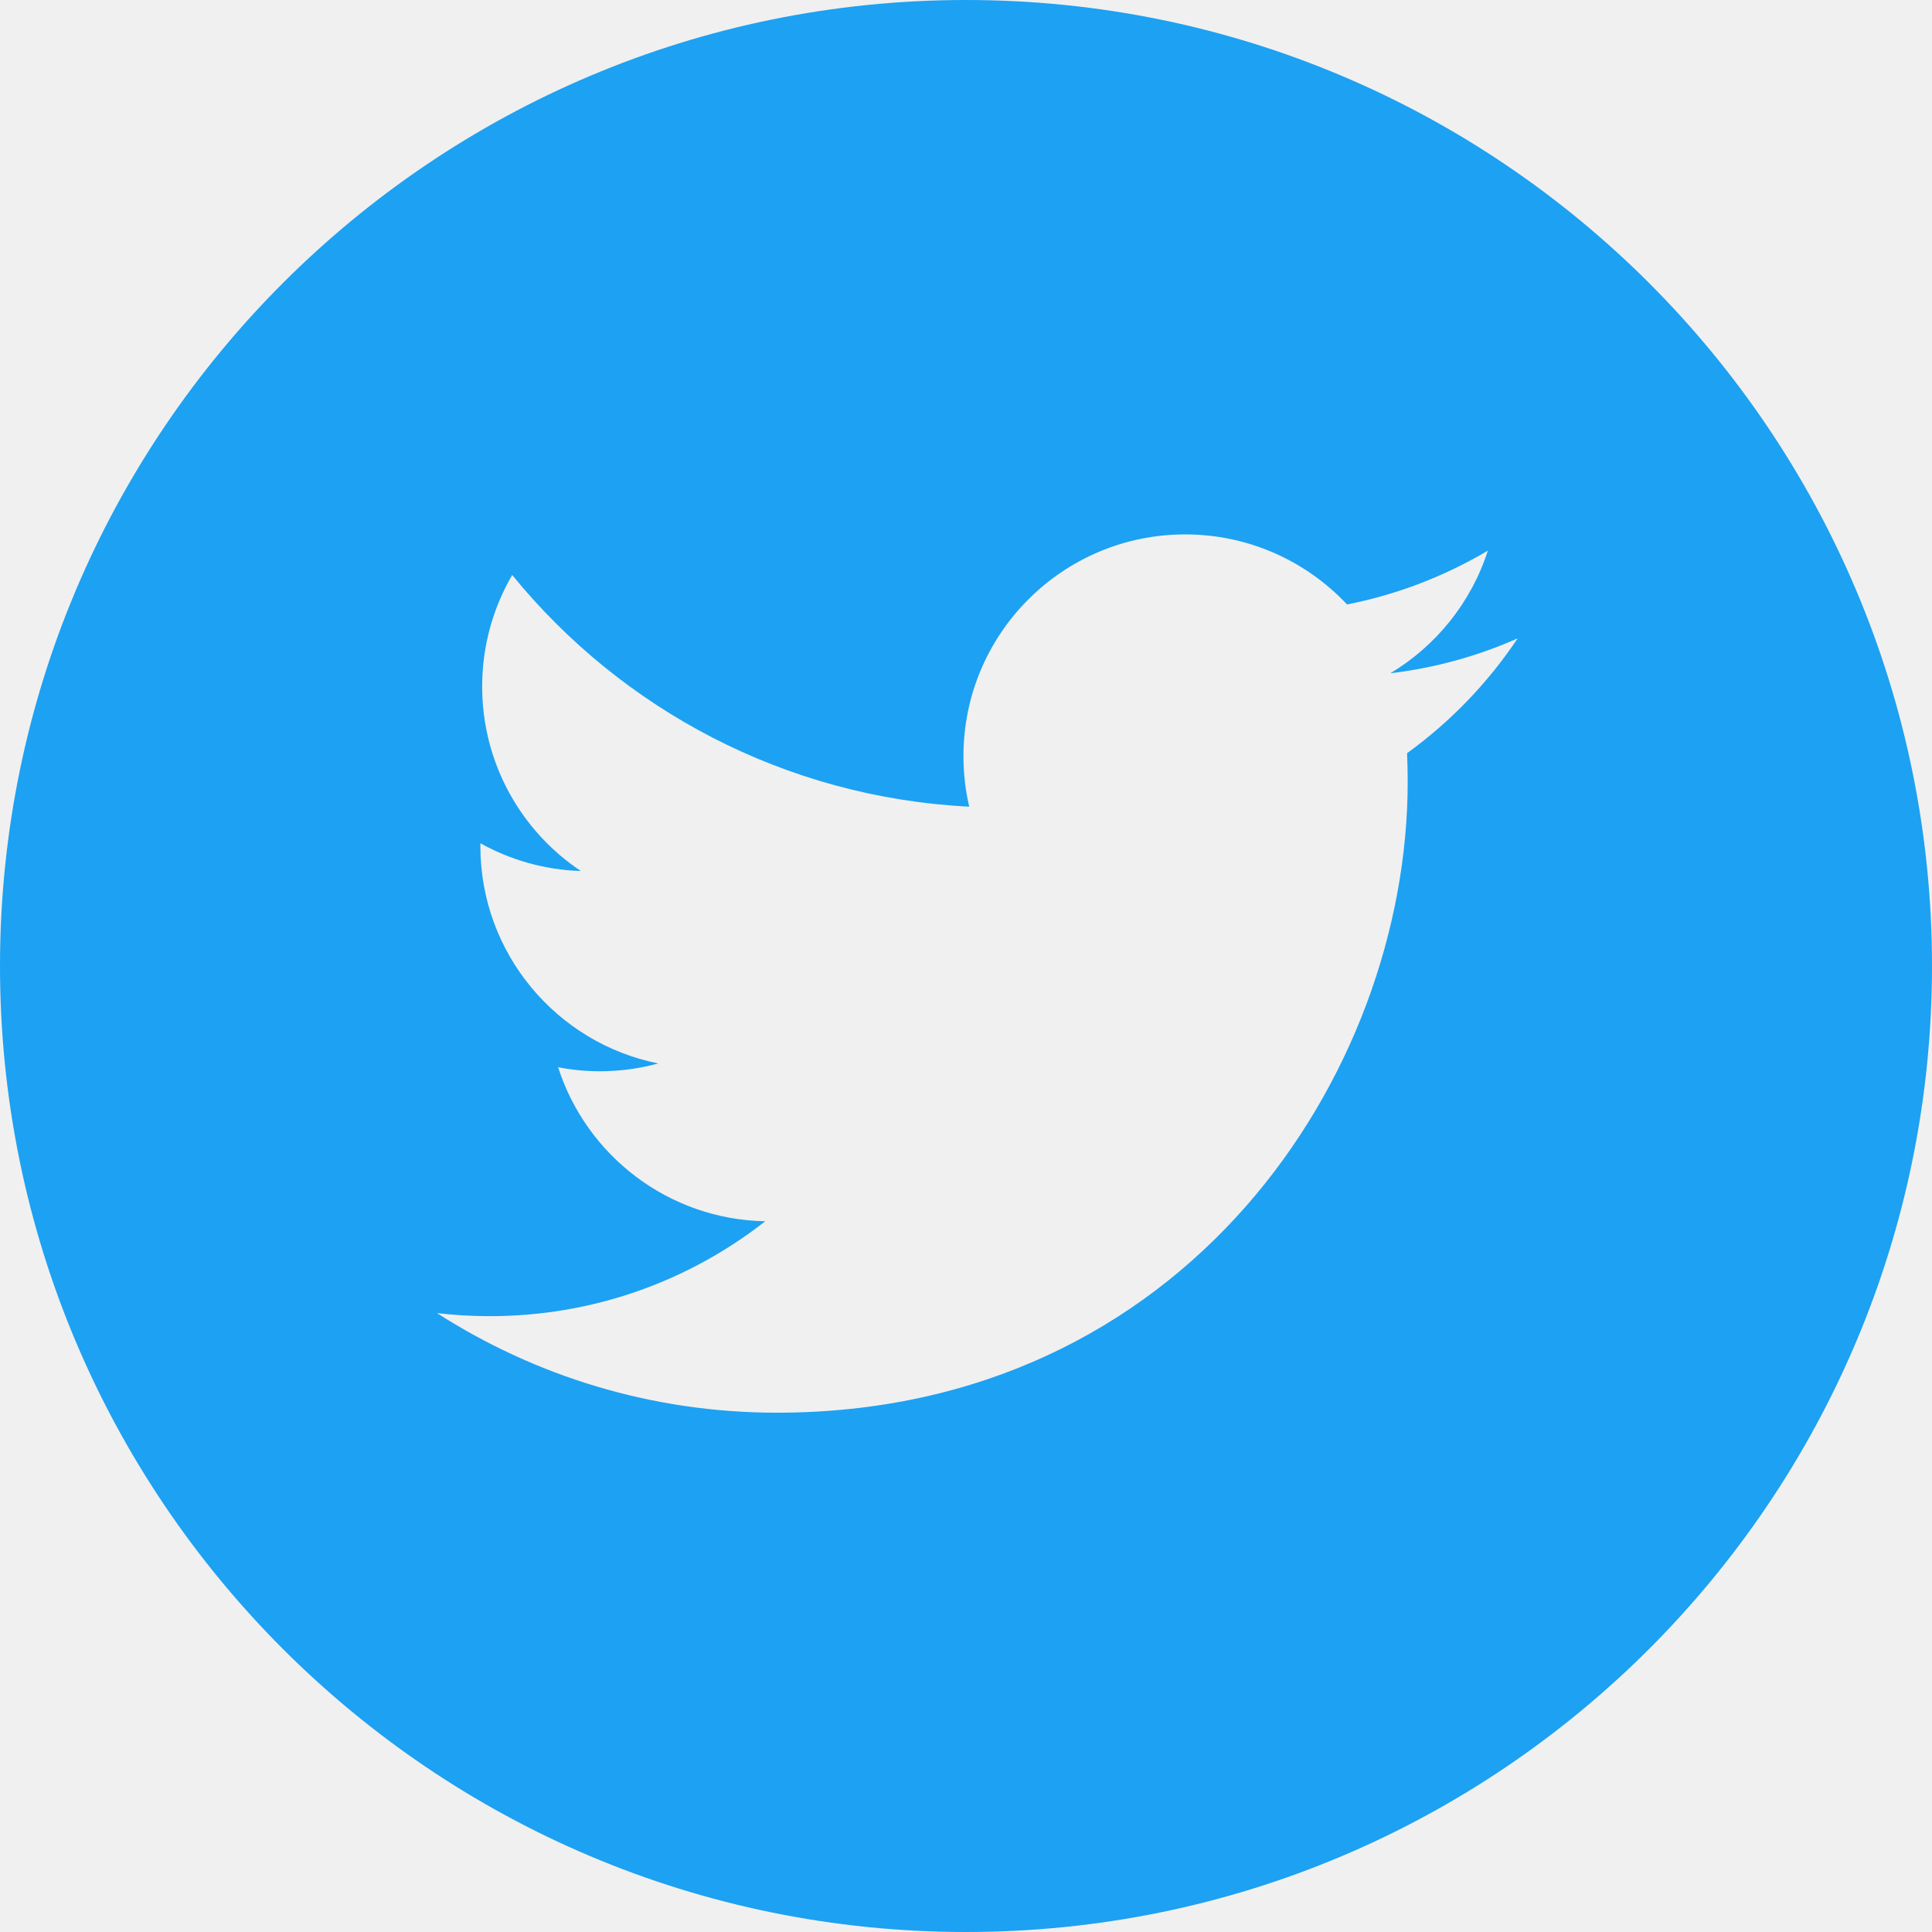
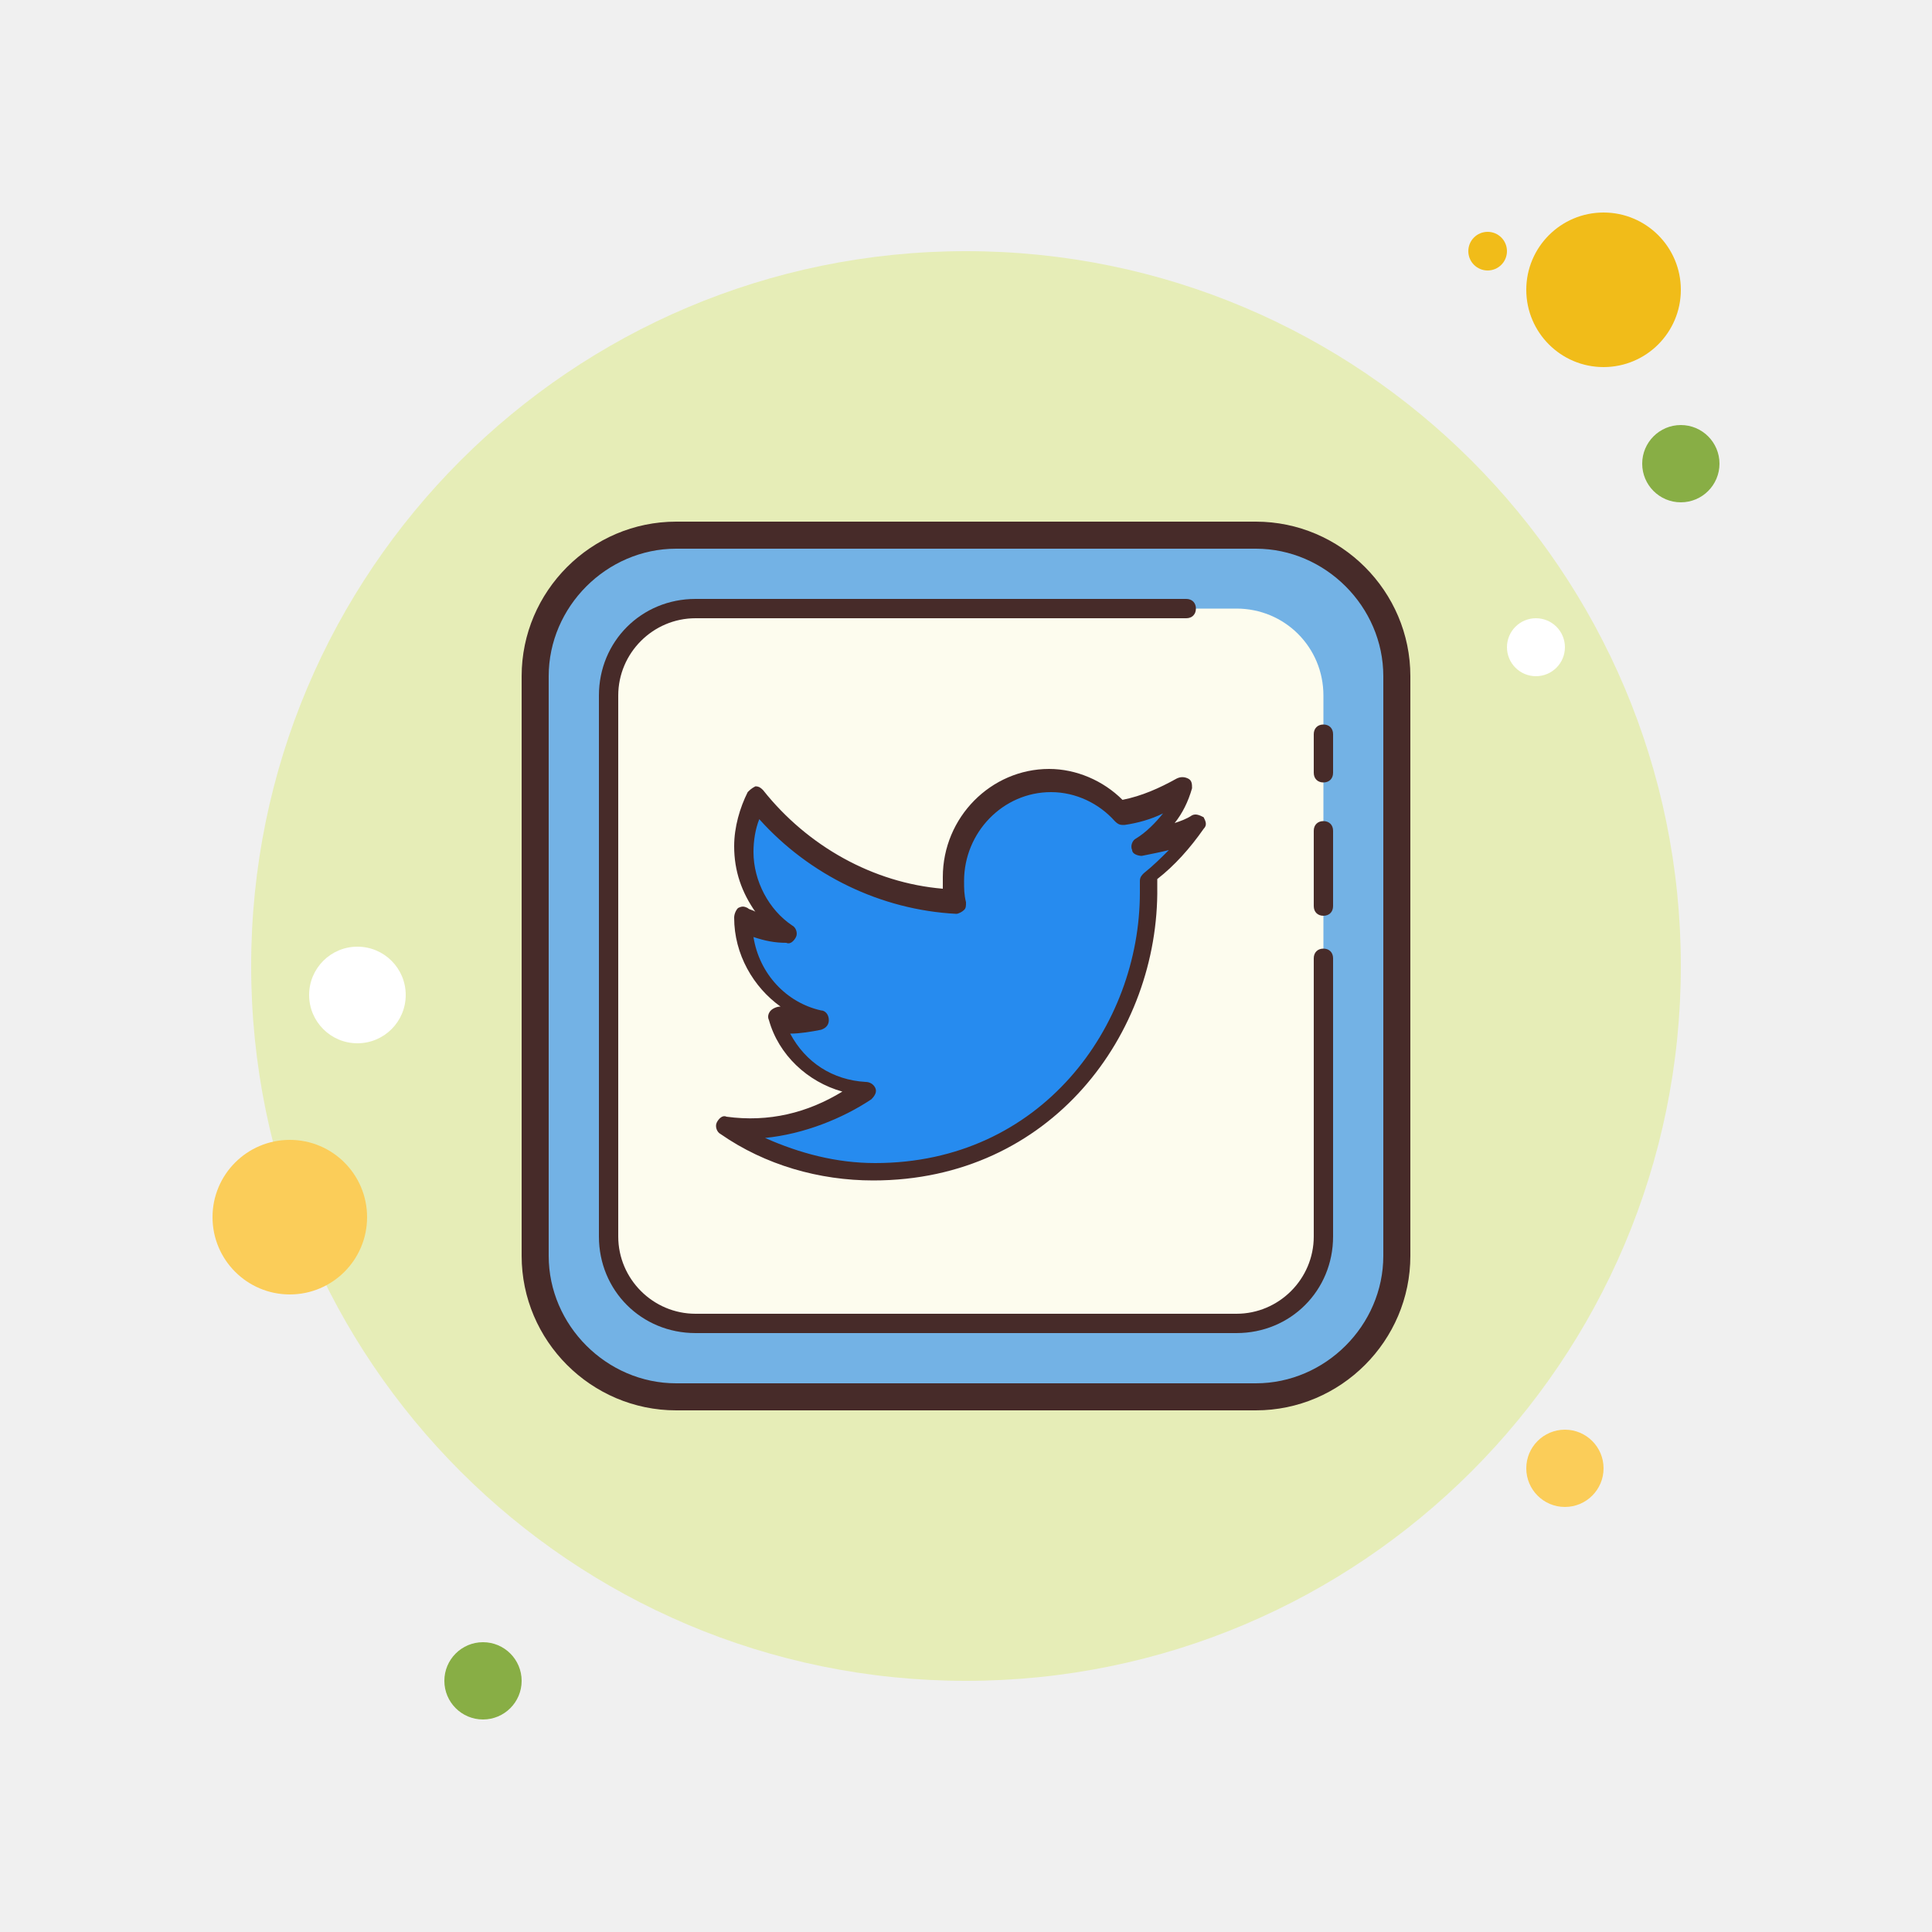
- <svg xmlns="http://www.w3.org/2000/svg" height="512px" viewBox="0 0 512 512" width="512px">
+ <svg xmlns="http://www.w3.org/2000/svg" viewBox="0 0 100 100" width="100px" height="100px">
+   <path fill="#f1bc19" d="M77 12A1 1 0 1 0 77 14A1 1 0 1 0 77 12Z" />
+   <path fill="#e6edb7" d="M50 13A37 37 0 1 0 50 87A37 37 0 1 0 50 13Z" />
+   <path fill="#f1bc19" d="M83 11A4 4 0 1 0 83 19A4 4 0 1 0 83 11Z" />
+   <path fill="#88ae45" d="M87 22A2 2 0 1 0 87 26A2 2 0 1 0 87 22Z" />
+   <path fill="#fbcd59" d="M81 74A2 2 0 1 0 81 78 2 2 0 1 0 81 74zM15 59A4 4 0 1 0 15 67 4 4 0 1 0 15 59z" />
+   <path fill="#88ae45" d="M25 85A2 2 0 1 0 25 89A2 2 0 1 0 25 85Z" />
+   <path fill="#fff" d="M18.5 49A2.5 2.5 0 1 0 18.5 54 2.5 2.5 0 1 0 18.5 49zM79.5 32A1.5 1.5 0 1 0 79.5 35 1.5 1.5 0 1 0 79.5 32z" />
+   <path fill="#73b2e5" d="M35,72.3c-4,0-7.3-3.3-7.3-7.3V35c0-4,3.3-7.3,7.3-7.3h30c4,0,7.3,3.3,7.3,7.3v30c0,4-3.3,7.3-7.3,7.3H35z" />
+   <path fill="#472b29" d="M65,28.4c3.6,0,6.6,3,6.6,6.6v30c0,3.6-3,6.6-6.6,6.6H35c-3.6,0-6.6-3-6.6-6.6V35c0-3.6,3-6.6,6.6-6.6H65 M65,27H35c-4.4,0-8,3.6-8,8v30c0,4.4,3.6,8,8,8h30c4.4,0,8-3.6,8-8V35C73,30.6,69.4,27,65,27L65,27z" />
+   <path fill="#fdfcee" d="M68.5,47.9v1.8V64c0,2.5-2,4.5-4.5,4.5H36c-2.5,0-4.5-2-4.5-4.5V36c0-2.5,2-4.5,4.5-4.5h25.4H64 c2.5,0,4.5,2,4.5,4.5v3.4v2v1v1.1v2.9V47.9" />
+   <path fill="#472b29" d="M68.5 47.4c-.3 0-.5-.2-.5-.5V43c0-.3.2-.5.5-.5S69 42.7 69 43v3.9C69 47.2 68.8 47.4 68.5 47.4zM68.5 40.5c-.3 0-.5-.2-.5-.5v-2c0-.3.2-.5.5-.5S69 37.7 69 38v2C69 40.3 68.8 40.5 68.5 40.5z" />
+   <path fill="#472b29" d="M64,69H36c-2.8,0-5-2.2-5-5V36c0-2.8,2.2-5,5-5h25.4c0.3,0,0.5,0.2,0.5,0.5S61.7,32,61.4,32H36 c-2.2,0-4,1.8-4,4v28c0,2.2,1.8,4,4,4h28c2.2,0,4-1.8,4-4V49.6c0-0.3,0.2-0.5,0.5-0.5s0.5,0.2,0.5,0.5V64C69,66.8,66.8,69,64,69z" />
  <g>
-     <path d="m256 0c-141.363 0-256 114.637-256 256s114.637 256 256 256 256-114.637 256-256-114.637-256-256-256zm116.887 199.602c.113 2.52.168 5.051.168 7.594 0 77.645-59.102 167.18-167.184 167.184h.004-.004c-33.184 0-64.062-9.727-90.066-26.395 4.598.543 9.277.812 14.016.812 27.531 0 52.867-9.391 72.98-25.152-25.723-.477-47.41-17.465-54.895-40.812 3.582.688 7.266 1.062 11.043 1.062 5.363 0 10.559-.723 15.496-2.07-26.887-5.383-47.141-29.145-47.141-57.598 0-.266 0-.504.008-.75 7.918 4.402 16.973 7.051 26.613 7.348-15.777-10.527-26.148-28.523-26.148-48.91 0-10.766 2.91-20.852 7.957-29.535 28.977 35.555 72.281 58.938 121.117 61.395-1.008-4.305-1.527-8.789-1.527-13.398 0-32.438 26.316-58.754 58.766-58.754 16.902 0 32.168 7.145 42.891 18.566 13.387-2.641 25.957-7.531 37.312-14.262-4.395 13.715-13.707 25.223-25.84 32.5 11.887-1.422 23.215-4.574 33.742-9.254-7.863 11.785-17.836 22.137-29.309 30.43zm0 0" data-original="#000000" class="active-path" data-old_color="#000000" fill="#1DA1F2" />
+     <path fill="#268bef" d="M61.9,42.8c-0.9,0.4-1.9,0.7-2.9,0.8c1-0.6,1.8-1.6,2.2-2.8c-1,0.6-2,1-3.2,1.2c-0.9-1-2.2-1.6-3.7-1.6 c-2.8,0-5,2.3-5,5.1c0,0.4,0,0.8,0.1,1.2c-4.2-0.2-7.8-2.2-10.3-5.3c-0.4,0.8-0.7,1.6-0.7,2.6c0,1.8,0.9,3.3,2.2,4.3 c-0.8,0-1.6-0.3-2.3-0.6c0,0,0,0,0,0.1c0,2.5,1.7,4.5,4,5c-0.4,0.1-0.9,0.2-1.3,0.2c-0.3,0-0.6,0-0.9-0.1c0.6,2,2.5,3.5,4.7,3.5 c-1.7,1.4-3.9,2.2-6.2,2.2c-0.4,0-0.8,0-1.2-0.1c2.2,1.4,4.8,2.3,7.7,2.3c9.2,0,14.2-7.8,14.2-14.5c0-0.2,0-0.4,0-0.7 C60.4,44.7,61.3,43.8,61.9,42.8z" />
+     <path fill="#472b29" d="M45.2,61.1c-2.8,0-5.6-0.8-7.9-2.4c-0.2-0.1-0.3-0.4-0.2-0.6c0.1-0.2,0.3-0.4,0.5-0.3c2.2,0.3,4.2-0.2,6-1.3 c-1.8-0.5-3.3-1.9-3.8-3.7c-0.1-0.2,0-0.4,0.1-0.5c0.1-0.1,0.3-0.2,0.5-0.2c0,0,0,0,0,0c-1.4-1-2.4-2.7-2.4-4.6 c0-0.2,0.1-0.4,0.2-0.5c0.2-0.1,0.3-0.1,0.5,0c0.1,0.1,0.3,0.1,0.4,0.2c-0.7-1-1.1-2.1-1.1-3.4c0-1,0.3-2,0.7-2.8 c0.1-0.1,0.2-0.2,0.4-0.3c0.2,0,0.3,0.1,0.4,0.2c2.3,2.9,5.7,4.8,9.3,5.1c0-0.2,0-0.4,0-0.6c0-3.1,2.5-5.6,5.5-5.6 c1.4,0,2.8,0.6,3.8,1.6c1-0.2,1.9-0.6,2.8-1.1c0.2-0.1,0.4-0.1,0.6,0c0.2,0.1,0.2,0.3,0.2,0.5c-0.2,0.7-0.5,1.3-0.9,1.8 c0.3-0.1,0.6-0.2,0.9-0.4c0.2-0.1,0.4,0,0.6,0.1c0.1,0.2,0.2,0.4,0,0.6c-0.7,1-1.5,1.9-2.4,2.6c0,0.1,0,0.3,0,0.4 C60,53.5,54.4,61.1,45.2,61.1z M39.6,58.9c1.8,0.8,3.7,1.3,5.7,1.3c8.6,0,13.7-7.1,13.7-14c0-0.2,0-0.4,0-0.6 c0-0.2,0.1-0.3,0.2-0.4c0.5-0.4,0.9-0.8,1.3-1.2c-0.4,0.1-0.9,0.2-1.4,0.3c-0.2,0-0.5-0.1-0.5-0.3c-0.1-0.2,0-0.5,0.2-0.6 c0.5-0.3,1-0.8,1.4-1.3c-0.6,0.3-1.3,0.5-2,0.6c-0.2,0-0.3,0-0.5-0.2c-0.8-0.9-2-1.5-3.3-1.5c-2.5,0-4.5,2.1-4.5,4.6 c0,0.4,0,0.7,0.1,1.1c0,0.2,0,0.3-0.1,0.4c-0.1,0.1-0.3,0.2-0.4,0.2c-3.9-0.2-7.6-2-10.2-4.9c-0.2,0.5-0.3,1.1-0.3,1.7 c0,1.5,0.8,3,2,3.8c0.2,0.1,0.3,0.4,0.2,0.6c-0.1,0.2-0.3,0.4-0.5,0.3c-0.6,0-1.1-0.1-1.7-0.3c0.3,1.9,1.7,3.4,3.5,3.8 c0.2,0,0.4,0.2,0.4,0.5c0,0.2-0.1,0.4-0.4,0.5c-0.5,0.1-1.1,0.2-1.6,0.2c0.8,1.5,2.2,2.4,3.9,2.5c0.2,0,0.4,0.1,0.5,0.3 s0,0.4-0.2,0.6C43.6,57.9,41.6,58.7,39.6,58.9z" />
  </g>
</svg>
